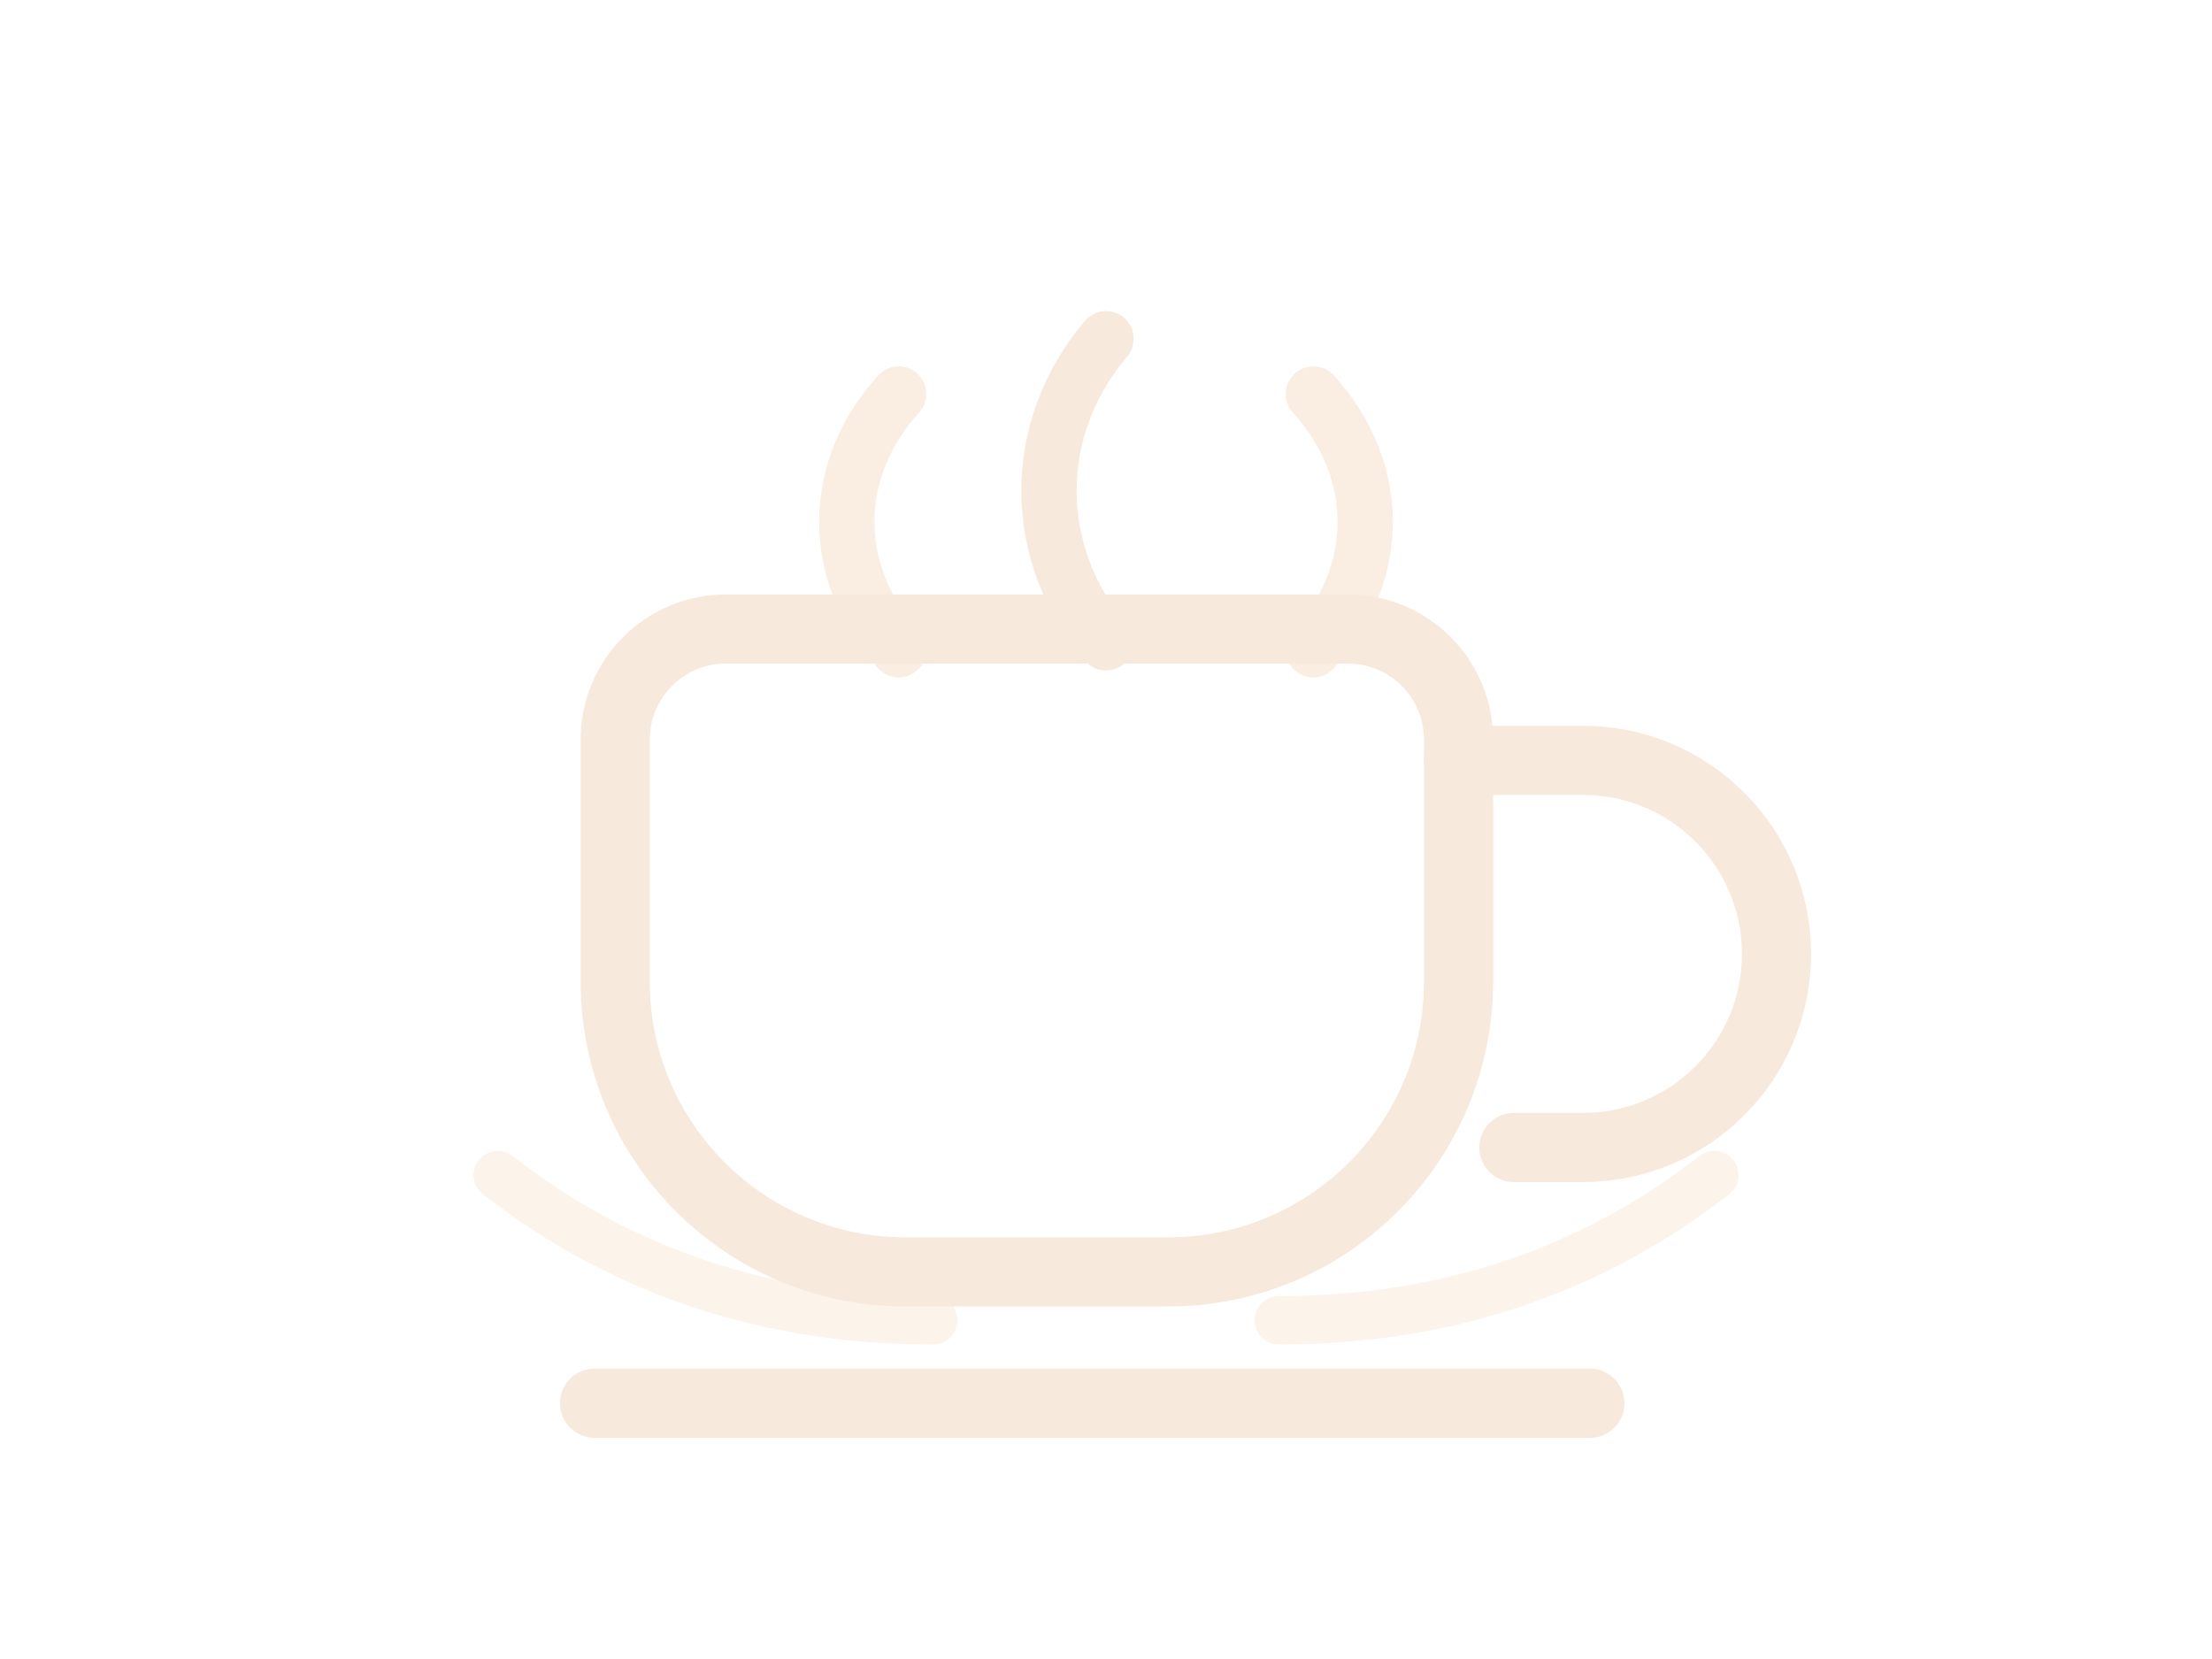
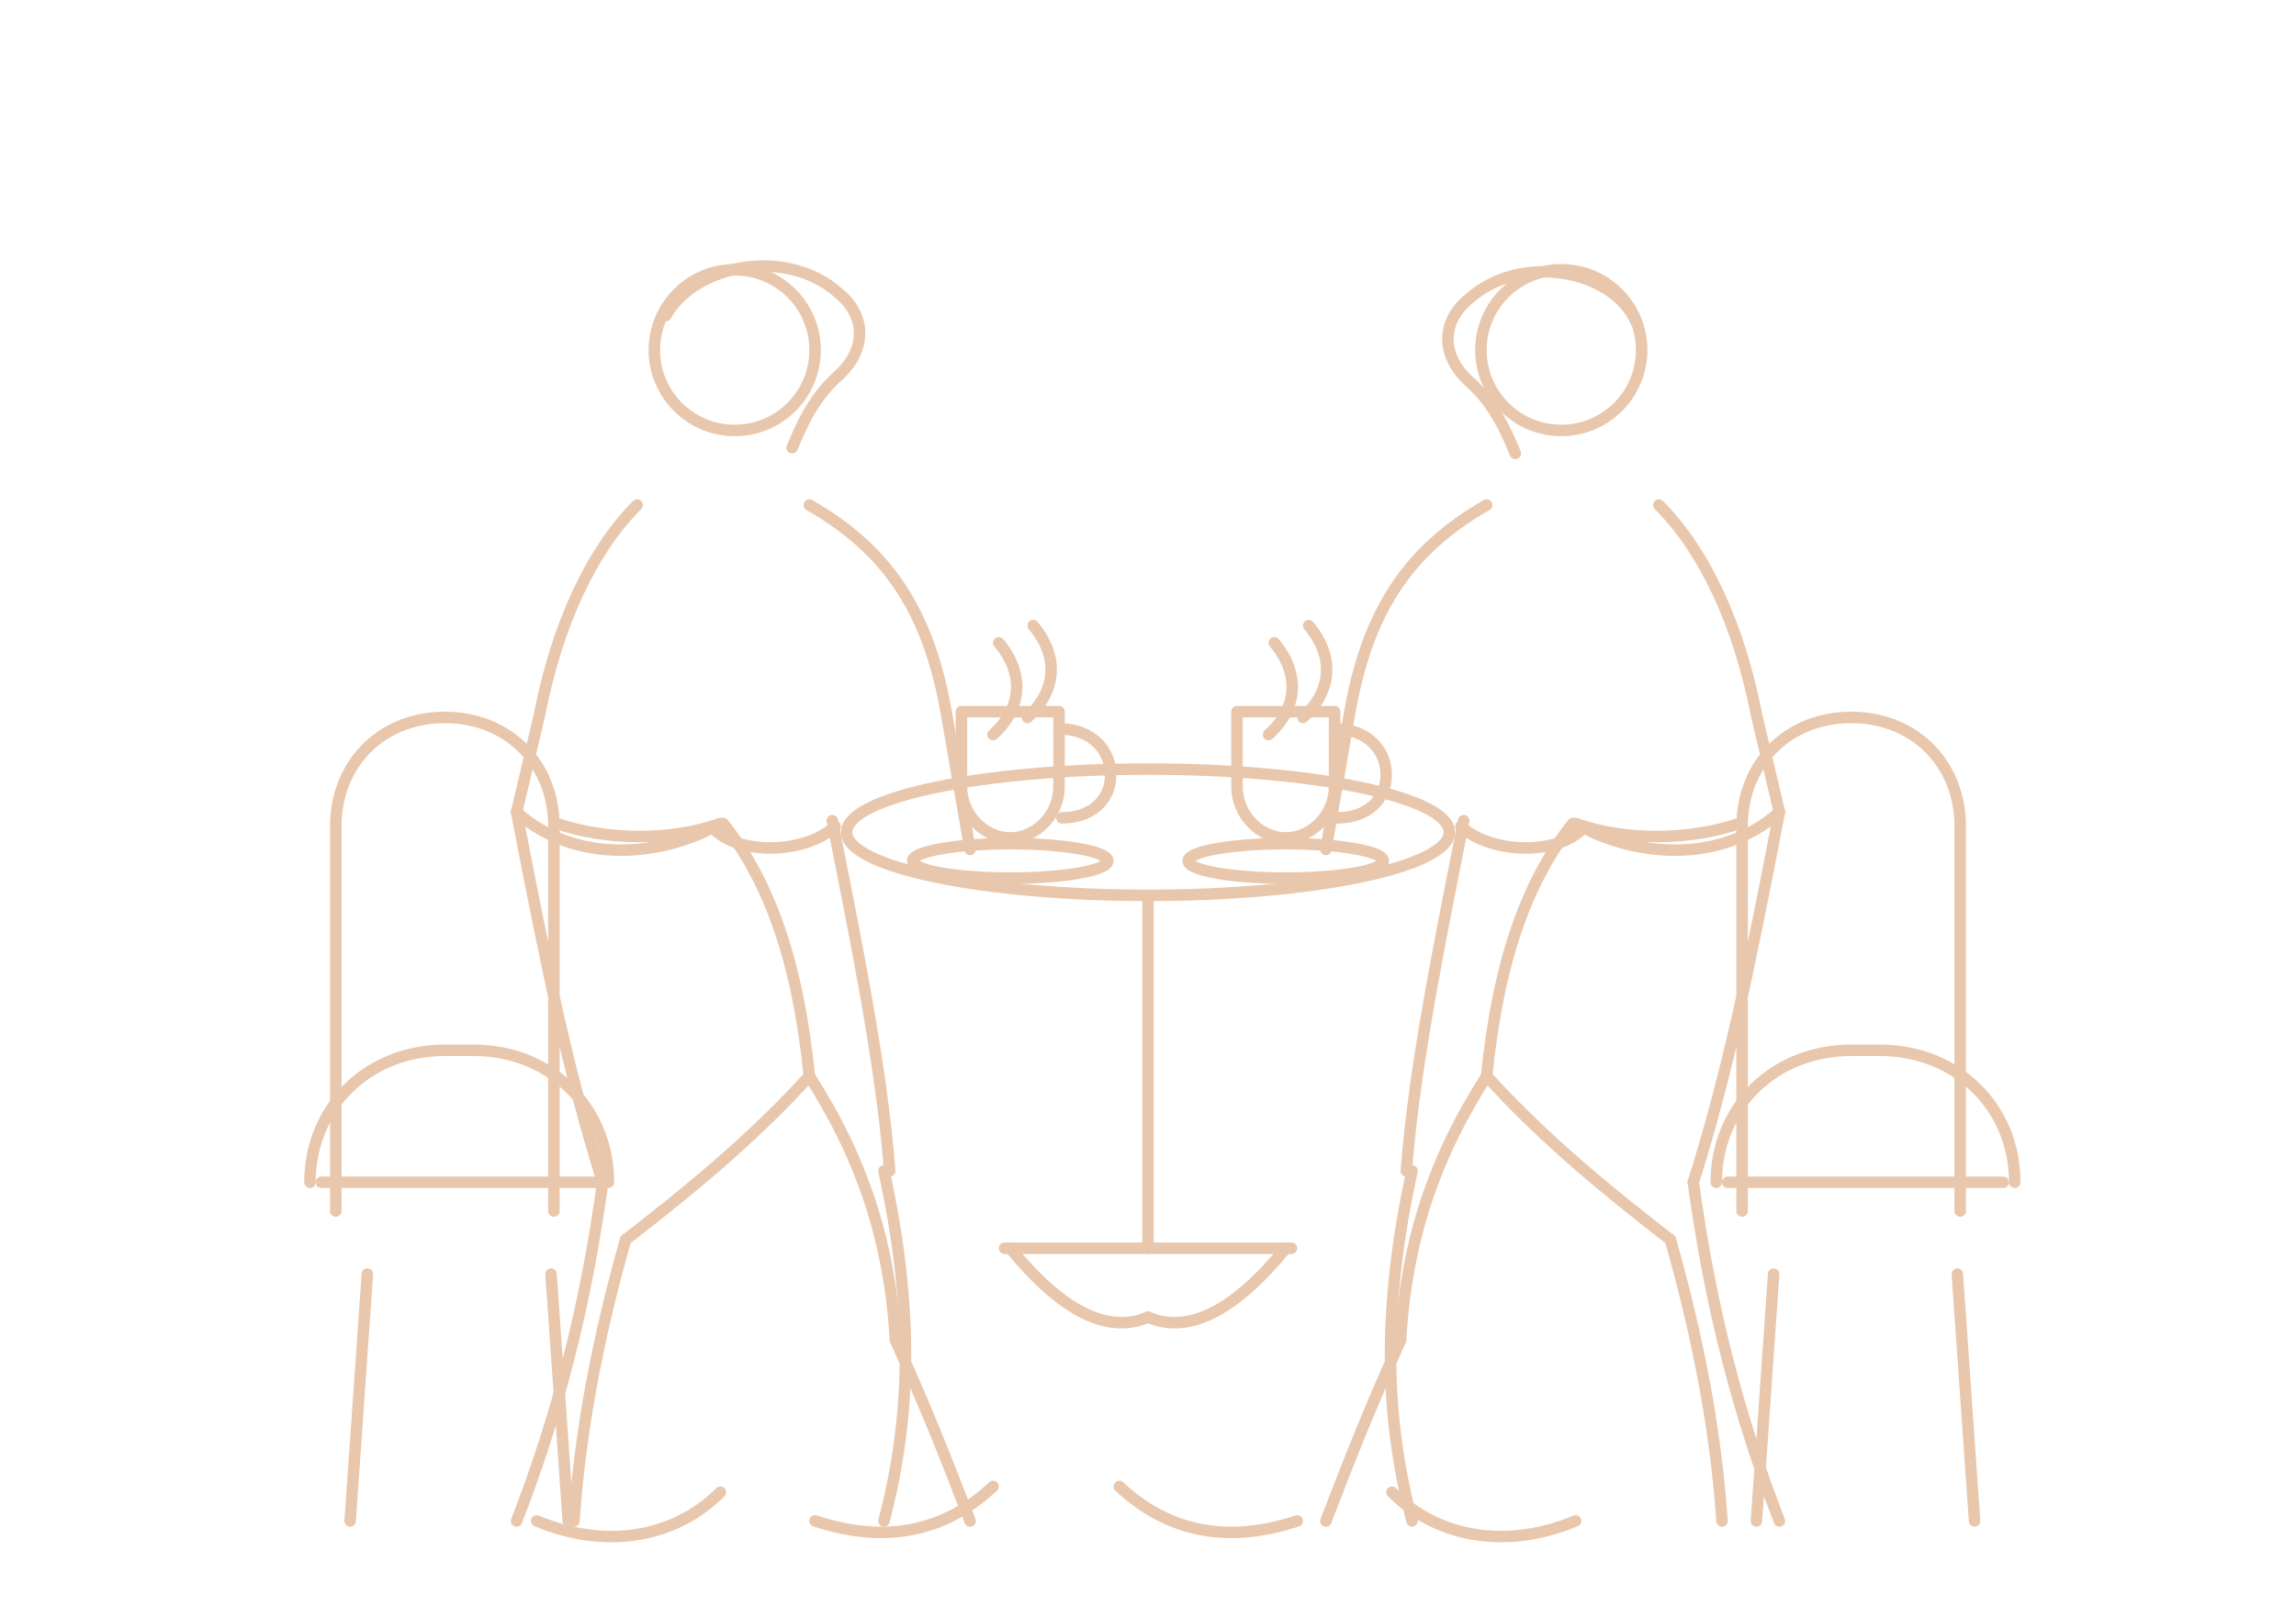
- <svg xmlns="http://www.w3.org/2000/svg" viewBox="0 0 320 240" fill="none">
-   <g opacity="0.95" stroke="#F7E8D9" stroke-linecap="round" stroke-linejoin="round">
-     <path d="M105 91h90c8.837 0 16 7.163 16 16v35c0 23.196-18.804 42-42 42h-38c-23.196 0-42-18.804-42-42v-35c0-8.837 7.163-16 16-16Z" stroke-width="10" />
-     <path d="M211 110h18c15.464 0 28 12.536 28 28s-12.536 28-28 28h-10" stroke-width="10" />
-     <path d="M86 203h144" stroke-width="10" />
-     <path d="M130 57c-10 11-10 26 0 37" stroke-width="8" opacity="0.8" />
-     <path d="M160 49c-11 13-11 31 0 44" stroke-width="8" />
-     <path d="M190 57c10 11 10 26 0 37" stroke-width="8" opacity="0.8" />
-     <path d="M72 170c18 14 39 21 63 21" stroke-width="7" opacity="0.55" />
-     <path d="M248 170c-18 14-39 21-63 21" stroke-width="7" opacity="0.55" />
+ <svg xmlns="http://www.w3.org/2000/svg" viewBox="0 0 800 560" fill="none">
+   <g stroke="#E8C7AC" stroke-width="4" stroke-linecap="round" stroke-linejoin="round">
+     <ellipse cx="400" cy="290" rx="105" ry="22" />
+     <path d="M400 312V435" />
+     <path d="M350 435h100" />
+     <path d="M335 248h34v26c0 10-8 18-17 18s-17-8-17-18v-26Z" />
+     <path d="M369 254c12 0 18 8 18 16 0 9-7 15-17 15" />
+     <path d="M348 224c10 12 7 24-2 32" />
+     <path d="M360 218c10 12 7 24-2 32" />
+     <path d="M431 248h34v26c0 10-8 18-17 18s-17-8-17-18v-26Z" />
+     <path d="M465 254c12 0 18 8 18 16 0 9-7 15-17 15" />
+     <path d="M444 224c10 12 7 24-2 32" />
+     <path d="M456 218c10 12 7 24-2 32" />
+     <ellipse cx="352" cy="300" rx="34" ry="6" />
+     <ellipse cx="448" cy="300" rx="34" ry="6" />
+     <path d="M155 250c-22 0-38 16-38 38v134" />
+     <path d="M155 250c22 0 38 16 38 38v134" />
+     <path d="M128 444l-6 86" />
+     <path d="M192 444l6 86" />
+     <path d="M112 412h96" />
+     <path d="M108 412c0-26 20-46 47-46h10c27 0 47 20 47 46" />
+     <path d="M645 250c-22 0-38 16-38 38v134" />
+     <path d="M645 250c22 0 38 16 38 38v134" />
+     <path d="M618 444l-6 86" />
+     <path d="M682 444l6 86" />
+     <path d="M602 412h96" />
+     <path d="M598 412c0-26 20-46 47-46h10c27 0 47 20 47 46" />
+     <circle cx="256" cy="122" r="28" />
+     <path d="M232 110c10-18 42-24 60-8 10 8 10 20 0 29-9 8-13 18-16 25" />
+     <path d="M222 176c-16 16-28 42-34 73l-8 34" />
+     <path d="M282 176c28 16 42 38 48 74l8 46" />
+     <path d="M180 283c20 18 50 16 71 4" />
+     <path d="M248 288c8 10 32 10 43 0" />
+     <path d="M180 283c10 52 18 91 30 129" />
+     <path d="M210 412c-6 44-16 82-30 118" />
+     <path d="M290 286c7 36 17 83 20 122" />
+     <path d="M308 408c10 46 10 84 0 122" />
+     <path d="M187 530c24 10 48 6 64-10" />
+     <path d="M284 530c24 8 45 4 62-12" />
+     <path d="M194 287c18 6 40 6 57 0" />
+     <path d="M252 287c16 20 26 48 30 88" />
+     <path d="M282 375c-20 22-42 40-64 57" />
+     <path d="M218 432c-10 35-16 68-18 98" />
+     <path d="M282 375c18 28 28 57 30 92" />
+     <path d="M312 467c10 22 18 42 26 63" />
+     <circle cx="544" cy="122" r="28" />
+     <path d="M570 112c-8-18-40-24-58-8-10 8-10 20 0 29 9 8 13 18 16 25" />
+     <path d="M578 176c16 16 28 42 34 73l8 34" />
+     <path d="M518 176c-28 16-42 38-48 74l-8 46" />
+     <path d="M620 283c-20 18-50 16-71 4" />
+     <path d="M552 288c-8 10-32 10-43 0" />
+     <path d="M620 283c-10 52-18 91-30 129" />
+     <path d="M590 412c6 44 16 82 30 118" />
+     <path d="M510 286c-7 36-17 83-20 122" />
+     <path d="M492 408c-10 46-10 84 0 122" />
+     <path d="M549 530c-24 10-48 6-64-10" />
+     <path d="M452 530c-24 8-45 4-62-12" />
+     <path d="M606 287c-18 6-40 6-57 0" />
+     <path d="M548 287c-16 20-26 48-30 88" />
+     <path d="M518 375c20 22 42 40 64 57" />
+     <path d="M582 432c10 35 16 68 18 98" />
+     <path d="M518 375c-18 28-28 57-30 92" />
+     <path d="M488 467c-10 22-18 42-26 63" />
+     <path d="M352 435c18 22 34 30 48 24" />
+     <path d="M448 435c-18 22-34 30-48 24" />
  </g>
</svg>
